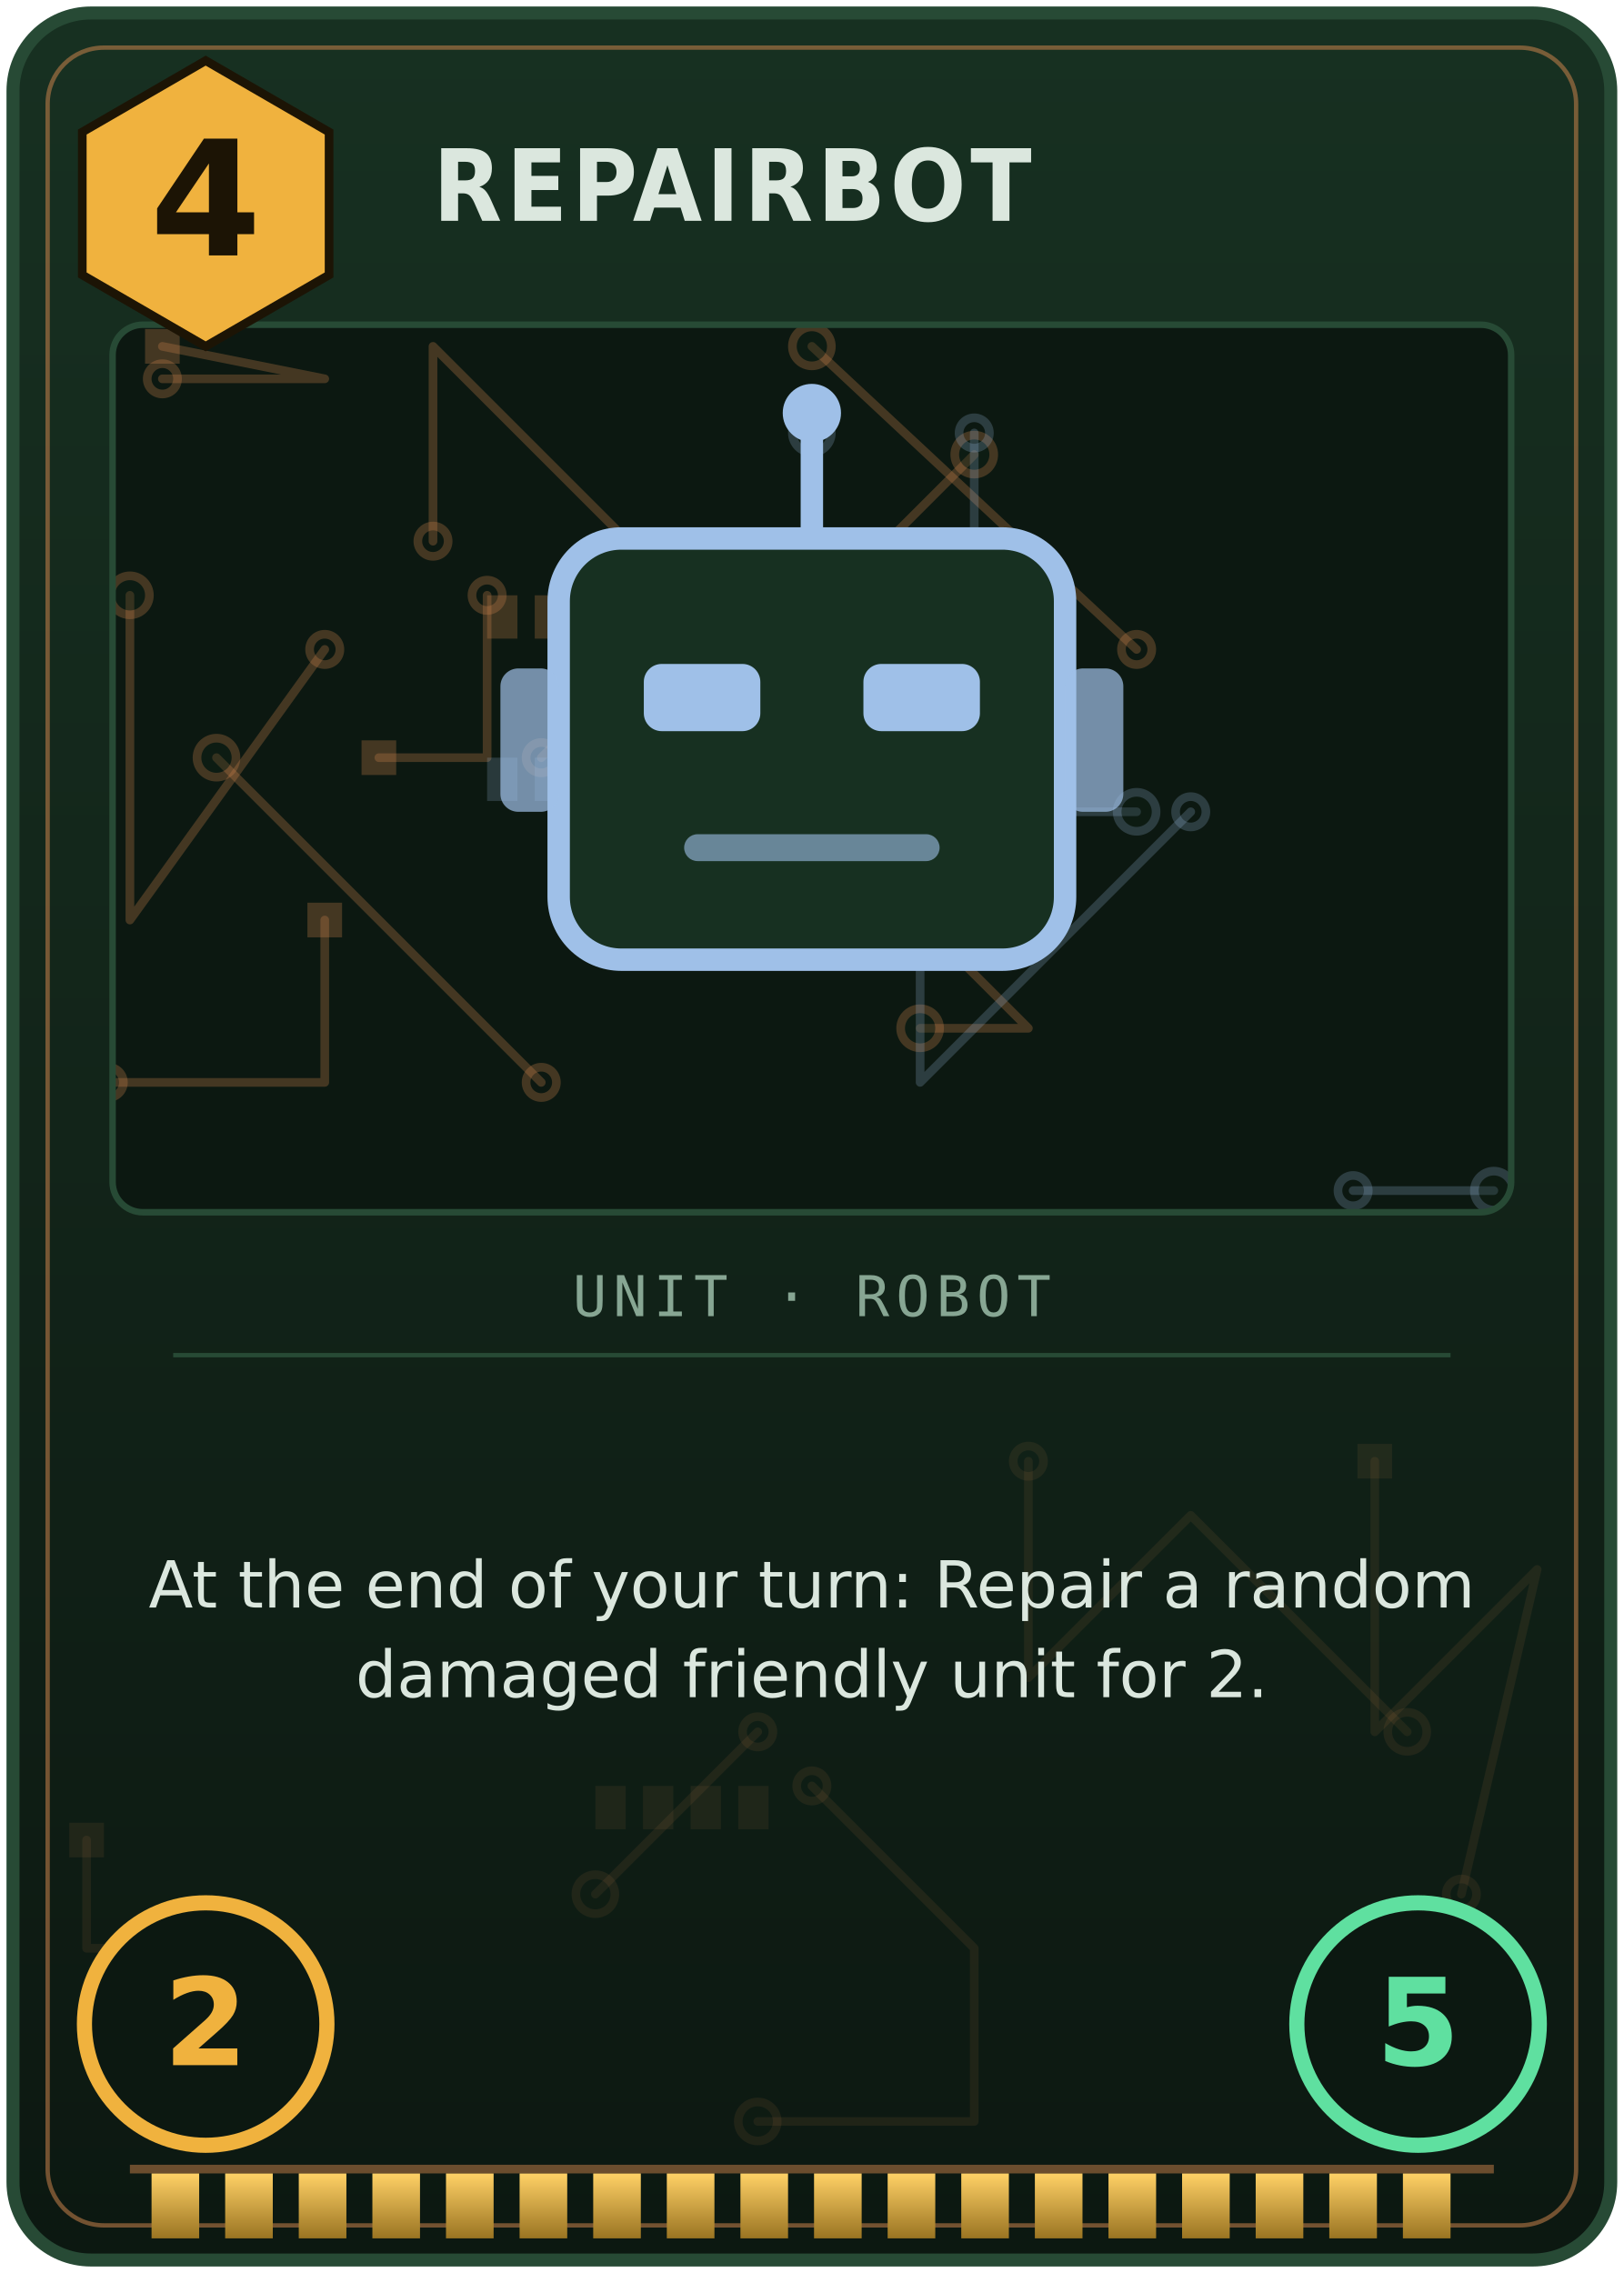
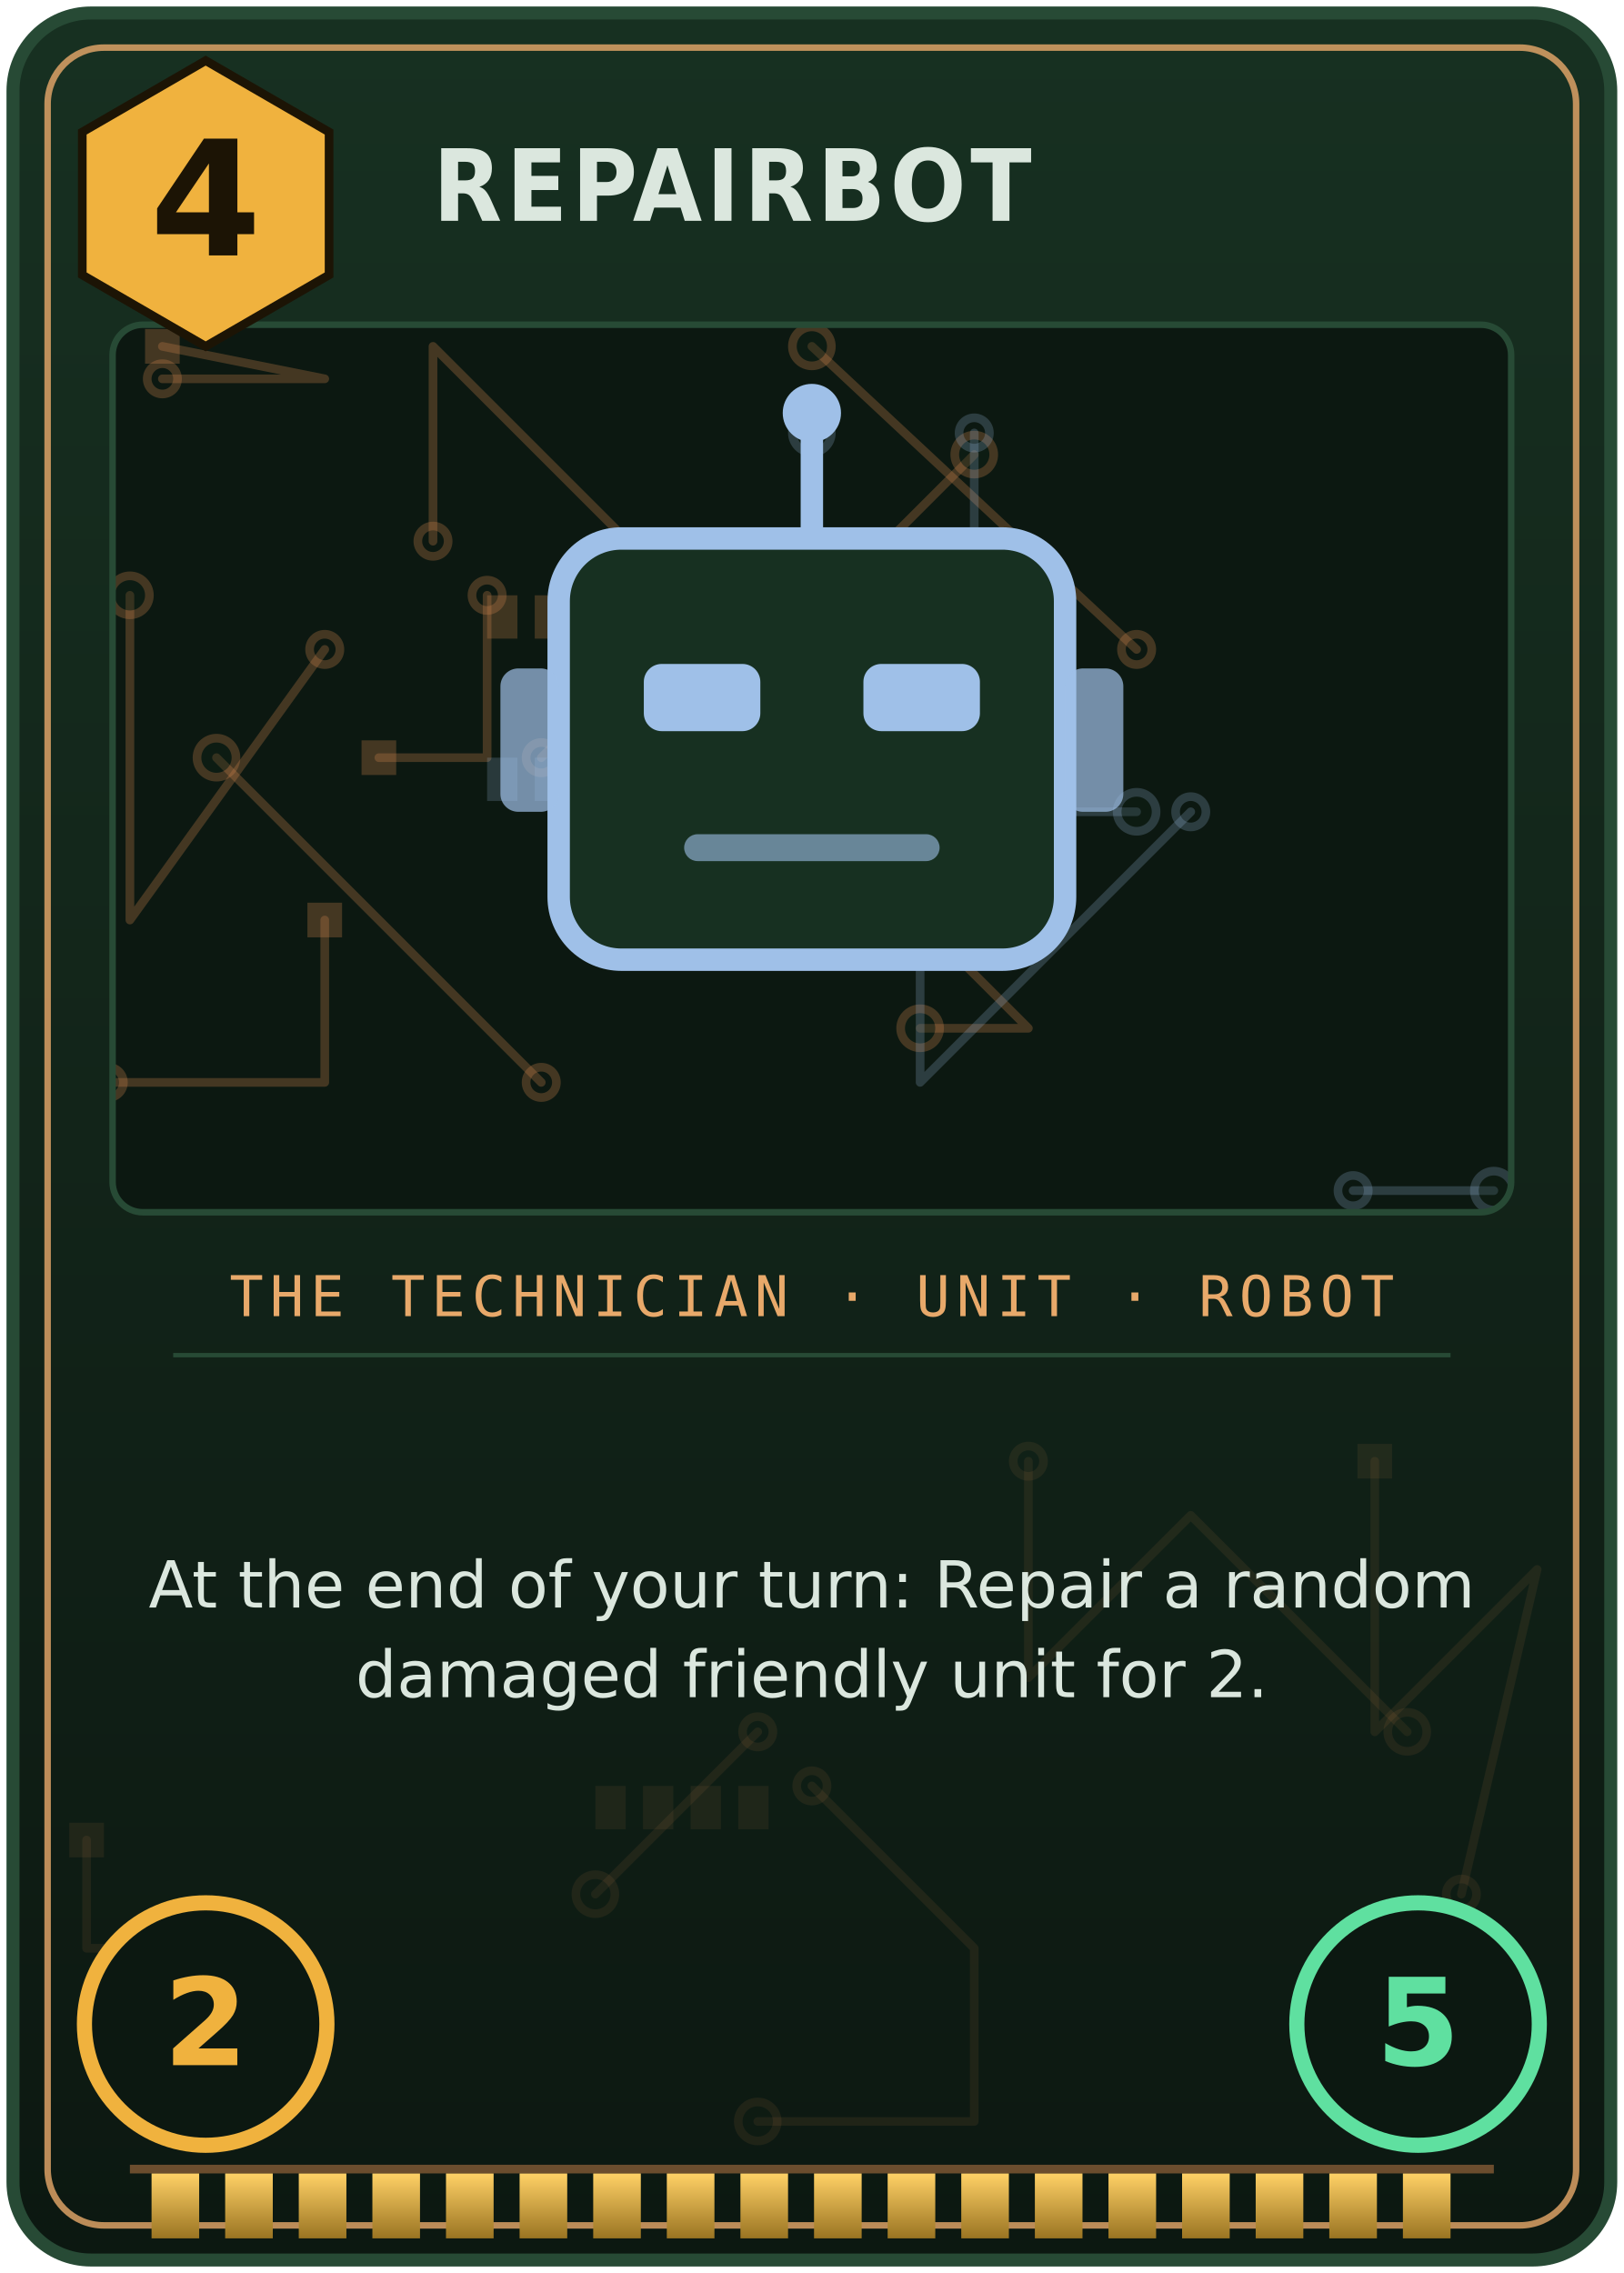
<svg xmlns="http://www.w3.org/2000/svg" width="750" height="1050" viewBox="0 0 750 1050">
  <defs>
    <linearGradient id="bggrad" x1="0" y1="0" x2="0" y2="1">
      <stop offset="0" stop-color="#173021" />
      <stop offset="0.5" stop-color="#122419" />
      <stop offset="1" stop-color="#0c1811" />
    </linearGradient>
    <linearGradient id="guldgrad" x1="0" y1="0" x2="0" y2="1">
      <stop offset="0" stop-color="#ffd166" />
      <stop offset="1" stop-color="#9a7422" />
    </linearGradient>
    <clipPath id="artclip">
      <rect x="52" y="150" width="646" height="410" rx="14" />
    </clipPath>
  </defs>
  <rect x="6" y="6" width="738" height="1038" rx="36" fill="url(#bggrad)" stroke="#274a35" stroke-width="6" />
-   <rect x="22" y="22" width="706" height="1006" rx="26" fill="none" stroke="#c9814a" stroke-width="2" opacity="0.55" />
+   <rect x="22" y="22" width="706" height="1006" rx="26" fill="none" stroke="#e8a96a" stroke-width="3" opacity="0.8" />
  <circle cx="675" cy="875" r="7" fill="none" stroke="#c9814a" stroke-width="4" opacity="0.1" />
  <path d="M 675 875 L 710 725 L 635 800 L 635 675" fill="none" stroke="#c9814a" stroke-width="4" stroke-linecap="round" stroke-linejoin="round" opacity="0.1" />
  <rect x="627" y="667" width="16" height="16" fill="#c9814a" opacity="0.1" />
  <circle cx="475" cy="675" r="7" fill="none" stroke="#c9814a" stroke-width="4" opacity="0.1" />
  <path d="M 475 675 L 475 775 L 550 700 L 650 800" fill="none" stroke="#c9814a" stroke-width="4" stroke-linecap="round" stroke-linejoin="round" opacity="0.1" />
  <circle cx="650" cy="800" r="9" fill="#122419" stroke="#c9814a" stroke-width="4" opacity="0.1" />
  <circle cx="375" cy="825" r="7" fill="none" stroke="#c9814a" stroke-width="4" opacity="0.1" />
  <path d="M 375 825 L 450 900 L 450 980 L 350 980" fill="none" stroke="#c9814a" stroke-width="4" stroke-linecap="round" stroke-linejoin="round" opacity="0.1" />
  <circle cx="350" cy="980" r="9" fill="#122419" stroke="#c9814a" stroke-width="4" opacity="0.1" />
  <circle cx="350" cy="800" r="7" fill="none" stroke="#c9814a" stroke-width="4" opacity="0.1" />
  <path d="M 350 800 L 275 875" fill="none" stroke="#c9814a" stroke-width="4" stroke-linecap="round" stroke-linejoin="round" opacity="0.1" />
  <circle cx="275" cy="875" r="9" fill="#122419" stroke="#c9814a" stroke-width="4" opacity="0.1" />
  <circle cx="75" cy="900" r="7" fill="none" stroke="#c9814a" stroke-width="4" opacity="0.1" />
  <path d="M 75 900 L 40 900 L 40 850 L 40 850" fill="none" stroke="#c9814a" stroke-width="4" stroke-linecap="round" stroke-linejoin="round" opacity="0.1" />
  <rect x="32" y="842" width="16" height="16" fill="#c9814a" opacity="0.1" />
  <rect x="275" y="825" width="14" height="20" fill="#c9814a" opacity="0.09" />
  <rect x="297" y="825" width="14" height="20" fill="#c9814a" opacity="0.09" />
  <rect x="319" y="825" width="14" height="20" fill="#c9814a" opacity="0.09" />
  <rect x="341" y="825" width="14" height="20" fill="#c9814a" opacity="0.09" />
  <g clip-path="url(#artclip)">
    <rect x="52" y="150" width="646" height="410" fill="#0c1811" />
    <circle cx="75" cy="175" r="7" fill="none" stroke="#c9814a" stroke-width="4" opacity="0.3" />
    <path d="M 75 175 L 150 175 L 75 160" fill="none" stroke="#c9814a" stroke-width="4" stroke-linecap="round" stroke-linejoin="round" opacity="0.3" />
    <rect x="67" y="152" width="16" height="16" fill="#c9814a" opacity="0.3" />
    <circle cx="525" cy="300" r="7" fill="none" stroke="#c9814a" stroke-width="4" opacity="0.3" />
    <path d="M 525 300 L 375 160" fill="none" stroke="#c9814a" stroke-width="4" stroke-linecap="round" stroke-linejoin="round" opacity="0.3" />
    <circle cx="375" cy="160" r="9" fill="#122419" stroke="#c9814a" stroke-width="4" opacity="0.3" />
    <circle cx="50" cy="500" r="7" fill="none" stroke="#c9814a" stroke-width="4" opacity="0.3" />
    <path d="M 50 500 L 150 500 L 150 425" fill="none" stroke="#c9814a" stroke-width="4" stroke-linecap="round" stroke-linejoin="round" opacity="0.3" />
    <rect x="142" y="417" width="16" height="16" fill="#c9814a" opacity="0.3" />
    <circle cx="150" cy="300" r="7" fill="none" stroke="#c9814a" stroke-width="4" opacity="0.3" />
    <path d="M 150 300 L 60 425 L 60 275" fill="none" stroke="#c9814a" stroke-width="4" stroke-linecap="round" stroke-linejoin="round" opacity="0.3" />
    <circle cx="60" cy="275" r="9" fill="#122419" stroke="#c9814a" stroke-width="4" opacity="0.3" />
    <circle cx="200" cy="250" r="7" fill="none" stroke="#c9814a" stroke-width="4" opacity="0.3" />
    <path d="M 200 250 L 200 160 L 350 310 L 450 210" fill="none" stroke="#c9814a" stroke-width="4" stroke-linecap="round" stroke-linejoin="round" opacity="0.3" />
    <circle cx="450" cy="210" r="9" fill="#122419" stroke="#c9814a" stroke-width="4" opacity="0.3" />
    <circle cx="250" cy="350" r="7" fill="none" stroke="#c9814a" stroke-width="4" opacity="0.3" />
    <path d="M 250 350 L 325 275" fill="none" stroke="#c9814a" stroke-width="4" stroke-linecap="round" stroke-linejoin="round" opacity="0.3" />
    <circle cx="325" cy="275" r="9" fill="#122419" stroke="#c9814a" stroke-width="4" opacity="0.3" />
    <circle cx="225" cy="275" r="7" fill="none" stroke="#c9814a" stroke-width="4" opacity="0.3" />
    <path d="M 225 275 L 225 350 L 175 350" fill="none" stroke="#c9814a" stroke-width="4" stroke-linecap="round" stroke-linejoin="round" opacity="0.3" />
    <rect x="167" y="342" width="16" height="16" fill="#c9814a" opacity="0.3" />
    <circle cx="325" cy="325" r="7" fill="none" stroke="#c9814a" stroke-width="4" opacity="0.3" />
    <path d="M 325 325 L 475 475 L 425 475" fill="none" stroke="#c9814a" stroke-width="4" stroke-linecap="round" stroke-linejoin="round" opacity="0.3" />
    <circle cx="425" cy="475" r="9" fill="#122419" stroke="#c9814a" stroke-width="4" opacity="0.3" />
    <circle cx="250" cy="500" r="7" fill="none" stroke="#c9814a" stroke-width="4" opacity="0.3" />
    <path d="M 250 500 L 100 350" fill="none" stroke="#c9814a" stroke-width="4" stroke-linecap="round" stroke-linejoin="round" opacity="0.3" />
    <circle cx="100" cy="350" r="9" fill="#122419" stroke="#c9814a" stroke-width="4" opacity="0.3" />
    <rect x="225" y="275" width="14" height="20" fill="#c9814a" opacity="0.27" />
    <rect x="247" y="275" width="14" height="20" fill="#c9814a" opacity="0.27" />
    <rect x="269" y="275" width="14" height="20" fill="#c9814a" opacity="0.27" />
    <rect x="291" y="275" width="14" height="20" fill="#c9814a" opacity="0.27" />
    <circle cx="625" cy="550" r="7" fill="none" stroke="#9fc0e8" stroke-width="4" opacity="0.22" />
    <path d="M 625 550 L 690 550 L 690 550 L 690 550" fill="none" stroke="#9fc0e8" stroke-width="4" stroke-linecap="round" stroke-linejoin="round" opacity="0.22" />
    <circle cx="690" cy="550" r="9" fill="#122419" stroke="#9fc0e8" stroke-width="4" opacity="0.22" />
    <circle cx="550" cy="375" r="7" fill="none" stroke="#9fc0e8" stroke-width="4" opacity="0.22" />
    <path d="M 550 375 L 425 500 L 425 375 L 525 375" fill="none" stroke="#9fc0e8" stroke-width="4" stroke-linecap="round" stroke-linejoin="round" opacity="0.22" />
    <circle cx="525" cy="375" r="9" fill="#122419" stroke="#9fc0e8" stroke-width="4" opacity="0.22" />
    <circle cx="450" cy="200" r="7" fill="none" stroke="#9fc0e8" stroke-width="4" opacity="0.22" />
    <path d="M 450 200 L 450 350 L 375 350 L 375 200" fill="none" stroke="#9fc0e8" stroke-width="4" stroke-linecap="round" stroke-linejoin="round" opacity="0.22" />
    <circle cx="375" cy="200" r="9" fill="#122419" stroke="#9fc0e8" stroke-width="4" opacity="0.22" />
    <rect x="225" y="350" width="14" height="20" fill="#9fc0e8" opacity="0.198" />
    <rect x="247" y="350" width="14" height="20" fill="#9fc0e8" opacity="0.198" />
    <rect x="269" y="350" width="14" height="20" fill="#9fc0e8" opacity="0.198" />
    <rect x="291" y="350" width="14" height="20" fill="#9fc0e8" opacity="0.198" />
    <g transform="translate(375 345) scale(1.035) translate(-375 -345)">
      <line x1="375" y1="252" x2="375" y2="208" stroke="#9fc0e8" stroke-width="10" />
      <circle cx="375" cy="196" r="13" fill="#9fc0e8" />
      <rect x="262" y="252" width="226" height="188" rx="28" fill="#173021" stroke="#9fc0e8" stroke-width="10" />
      <rect x="236" y="310" width="26" height="64" rx="8" fill="#9fc0e8" opacity="0.7" />
      <rect x="488" y="310" width="26" height="64" rx="8" fill="#9fc0e8" opacity="0.7" />
      <rect x="300" y="308" width="52" height="30" rx="8" fill="#9fc0e8" />
      <rect x="398" y="308" width="52" height="30" rx="8" fill="#9fc0e8" />
      <rect x="318" y="384" width="114" height="12" rx="6" fill="#9fc0e8" opacity="0.6" />
    </g>
  </g>
  <rect x="52" y="150" width="646" height="410" rx="14" fill="none" stroke="#274a35" stroke-width="3" />
  <text x="200" y="102" font-family="DejaVu Sans Condensed" font-weight="bold" font-size="46" letter-spacing="2" fill="#dbe7de">REPAIRBOT</text>
  <polygon points="95,28 152,61 152,127 95,160 38,127 38,61" fill="#f0b23e" stroke="#1c1405" stroke-width="4" />
  <text x="95" y="118" text-anchor="middle" font-family="DejaVu Sans" font-weight="bold" font-size="74" fill="#1c1405">4</text>
-   <text x="375" y="608" text-anchor="middle" font-family="DejaVu Sans Mono" font-size="26" letter-spacing="3" fill="#87a693">UNIT · ROBOT</text>
+   <text x="375" y="608" text-anchor="middle" font-family="DejaVu Sans Mono" font-size="26" letter-spacing="3" fill="#e8a96a">THE TECHNICIAN · UNIT · ROBOT</text>
  <line x1="80" y1="626" x2="670" y2="626" stroke="#274a35" stroke-width="2" />
  <text x="375" y="742.6" text-anchor="middle" font-family="DejaVu Sans" font-size="30" fill="#dbe7de">At the end of your turn: Repair a random</text>
  <text x="375" y="784.0" text-anchor="middle" font-family="DejaVu Sans" font-size="30" fill="#dbe7de">damaged friendly unit for 2.</text>
  <circle cx="95" cy="935" r="56" fill="#0c1811" stroke="#f0b23e" stroke-width="7" />
  <text x="95" y="954" text-anchor="middle" font-family="DejaVu Sans" font-weight="bold" font-size="56" fill="#f0b23e">2</text>
  <circle cx="655" cy="935" r="56" fill="#0c1811" stroke="#5fe0a0" stroke-width="7" />
  <text x="655" y="954" text-anchor="middle" font-family="DejaVu Sans" font-weight="bold" font-size="56" fill="#5fe0a0">5</text>
  <rect x="70" y="1004" width="22" height="30" fill="url(#guldgrad)" />
  <rect x="104" y="1004" width="22" height="30" fill="url(#guldgrad)" />
  <rect x="138" y="1004" width="22" height="30" fill="url(#guldgrad)" />
  <rect x="172" y="1004" width="22" height="30" fill="url(#guldgrad)" />
  <rect x="206" y="1004" width="22" height="30" fill="url(#guldgrad)" />
  <rect x="240" y="1004" width="22" height="30" fill="url(#guldgrad)" />
  <rect x="274" y="1004" width="22" height="30" fill="url(#guldgrad)" />
  <rect x="308" y="1004" width="22" height="30" fill="url(#guldgrad)" />
  <rect x="342" y="1004" width="22" height="30" fill="url(#guldgrad)" />
  <rect x="376" y="1004" width="22" height="30" fill="url(#guldgrad)" />
  <rect x="410" y="1004" width="22" height="30" fill="url(#guldgrad)" />
  <rect x="444" y="1004" width="22" height="30" fill="url(#guldgrad)" />
  <rect x="478" y="1004" width="22" height="30" fill="url(#guldgrad)" />
  <rect x="512" y="1004" width="22" height="30" fill="url(#guldgrad)" />
  <rect x="546" y="1004" width="22" height="30" fill="url(#guldgrad)" />
  <rect x="580" y="1004" width="22" height="30" fill="url(#guldgrad)" />
  <rect x="614" y="1004" width="22" height="30" fill="url(#guldgrad)" />
  <rect x="648" y="1004" width="22" height="30" fill="url(#guldgrad)" />
  <rect x="60" y="1000" width="630" height="4" fill="#c9814a" opacity="0.5" />
</svg>
